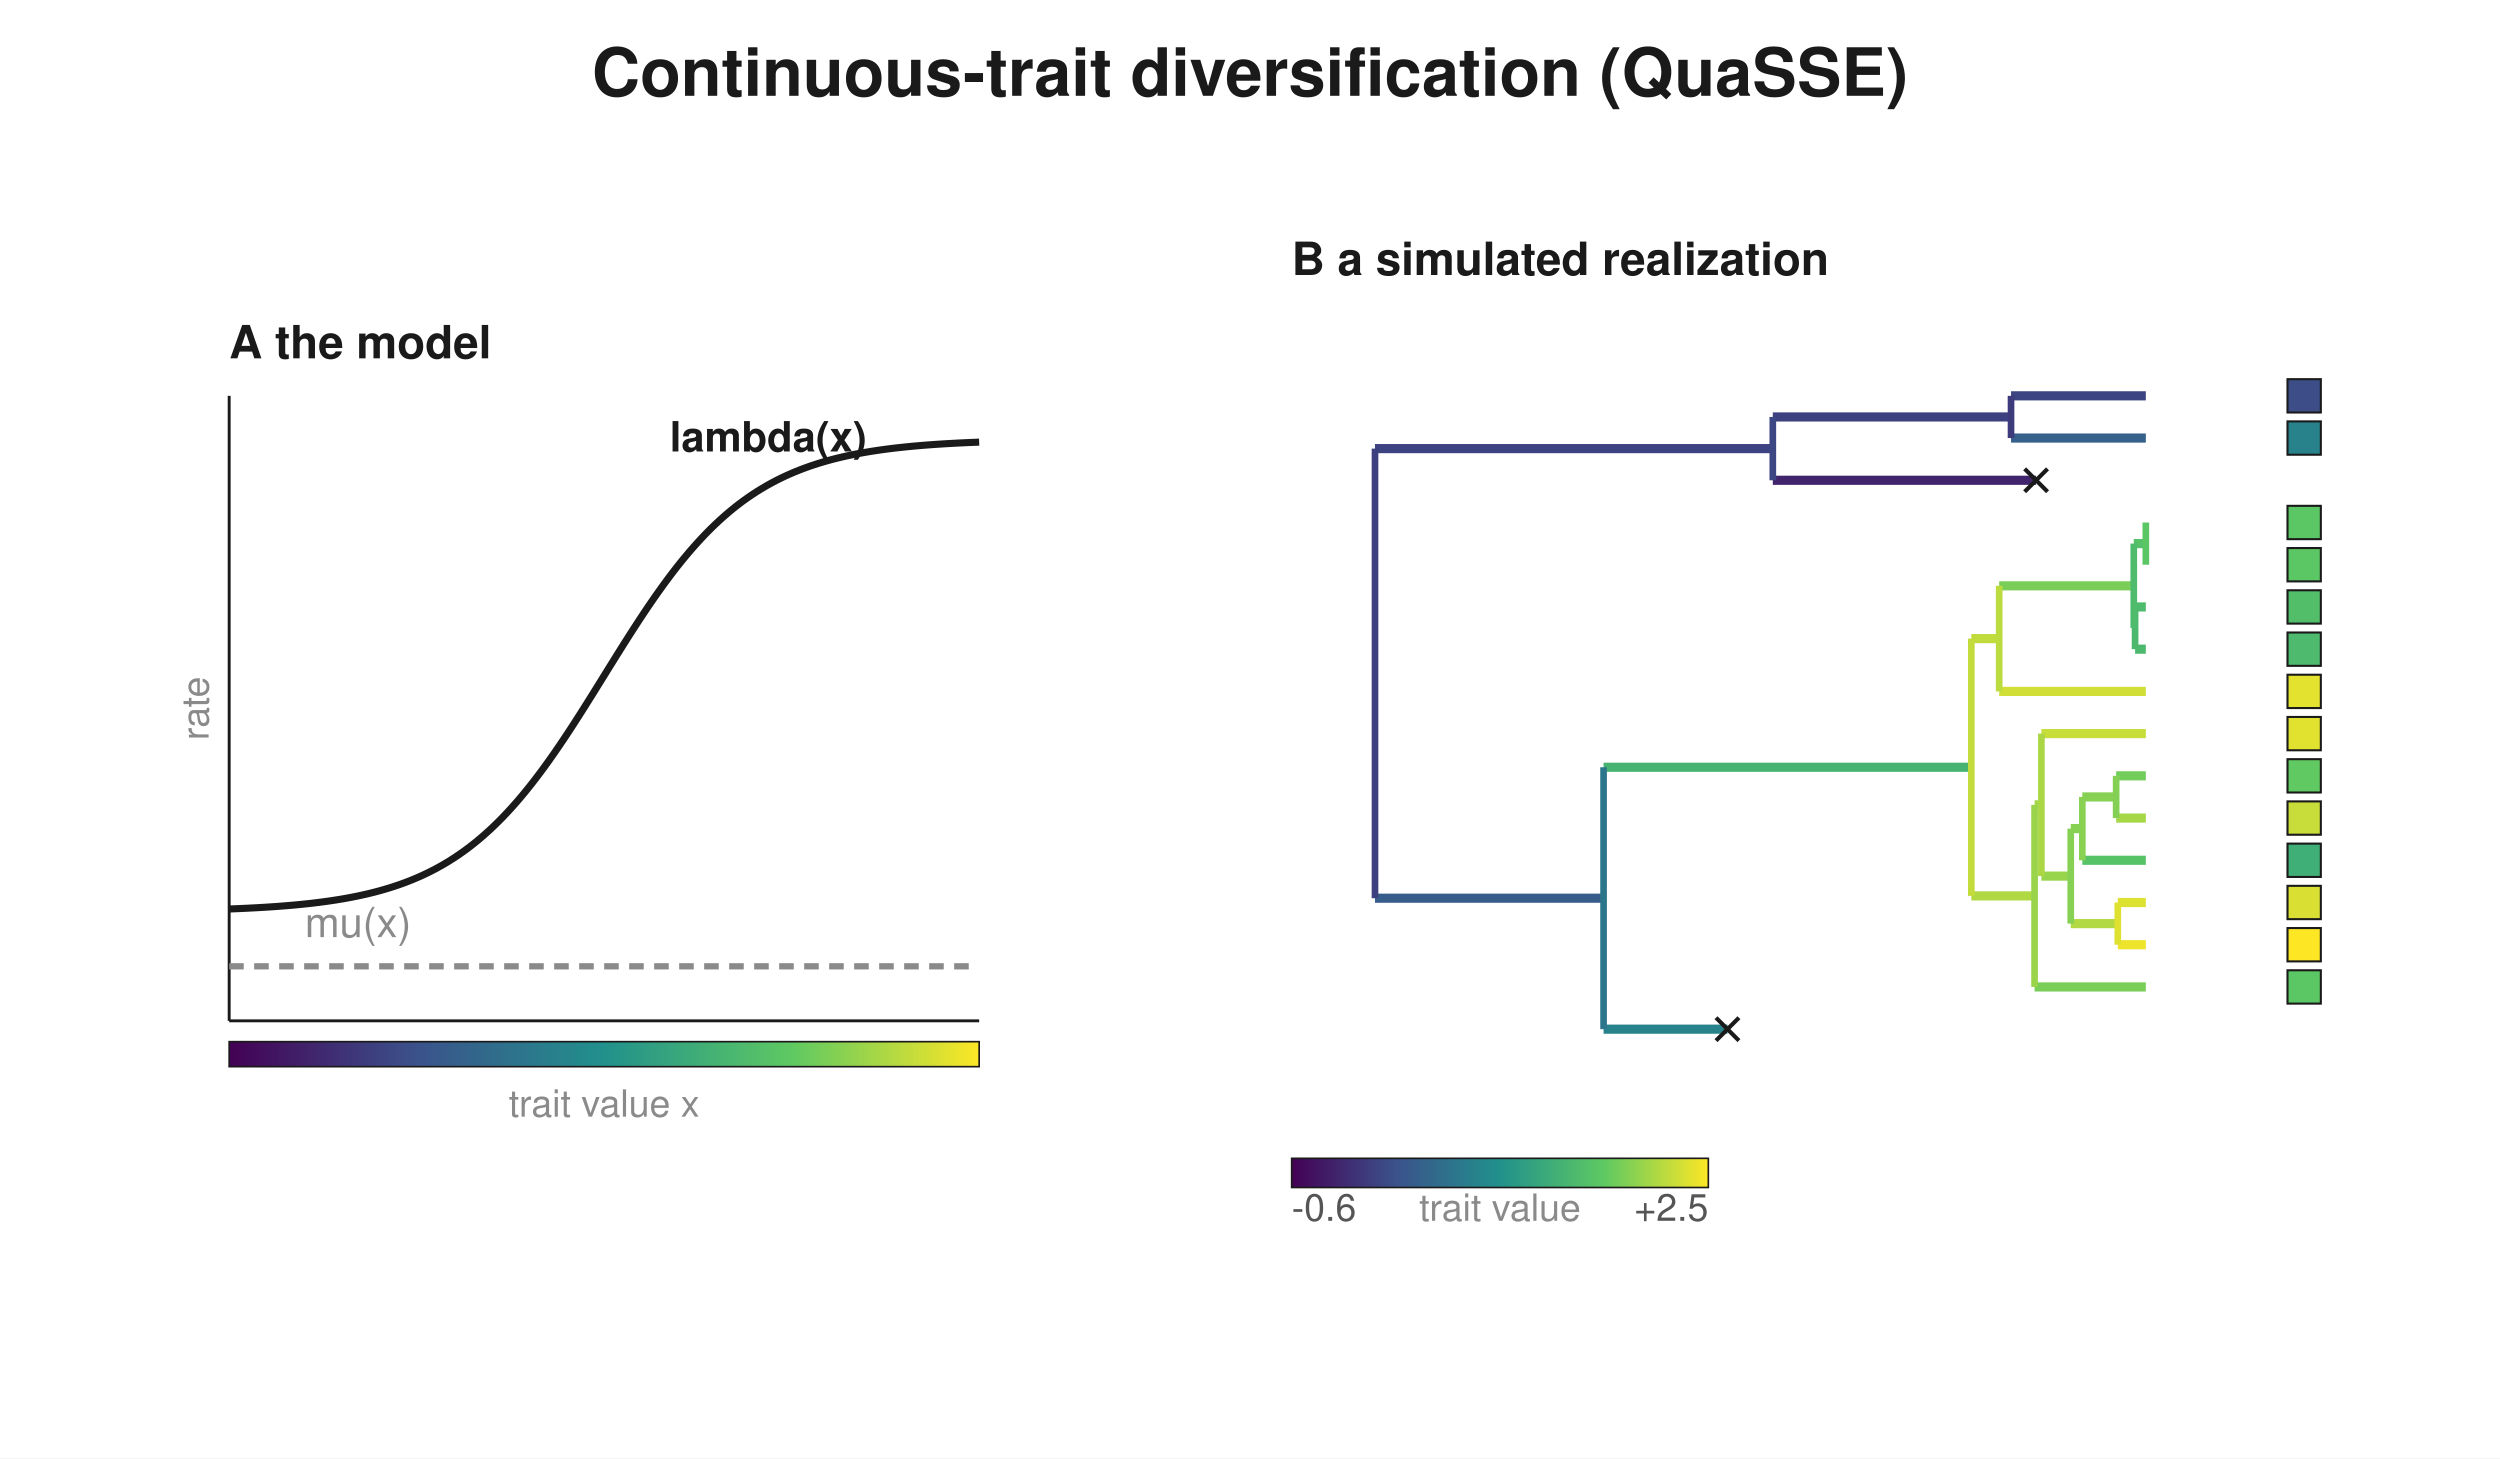
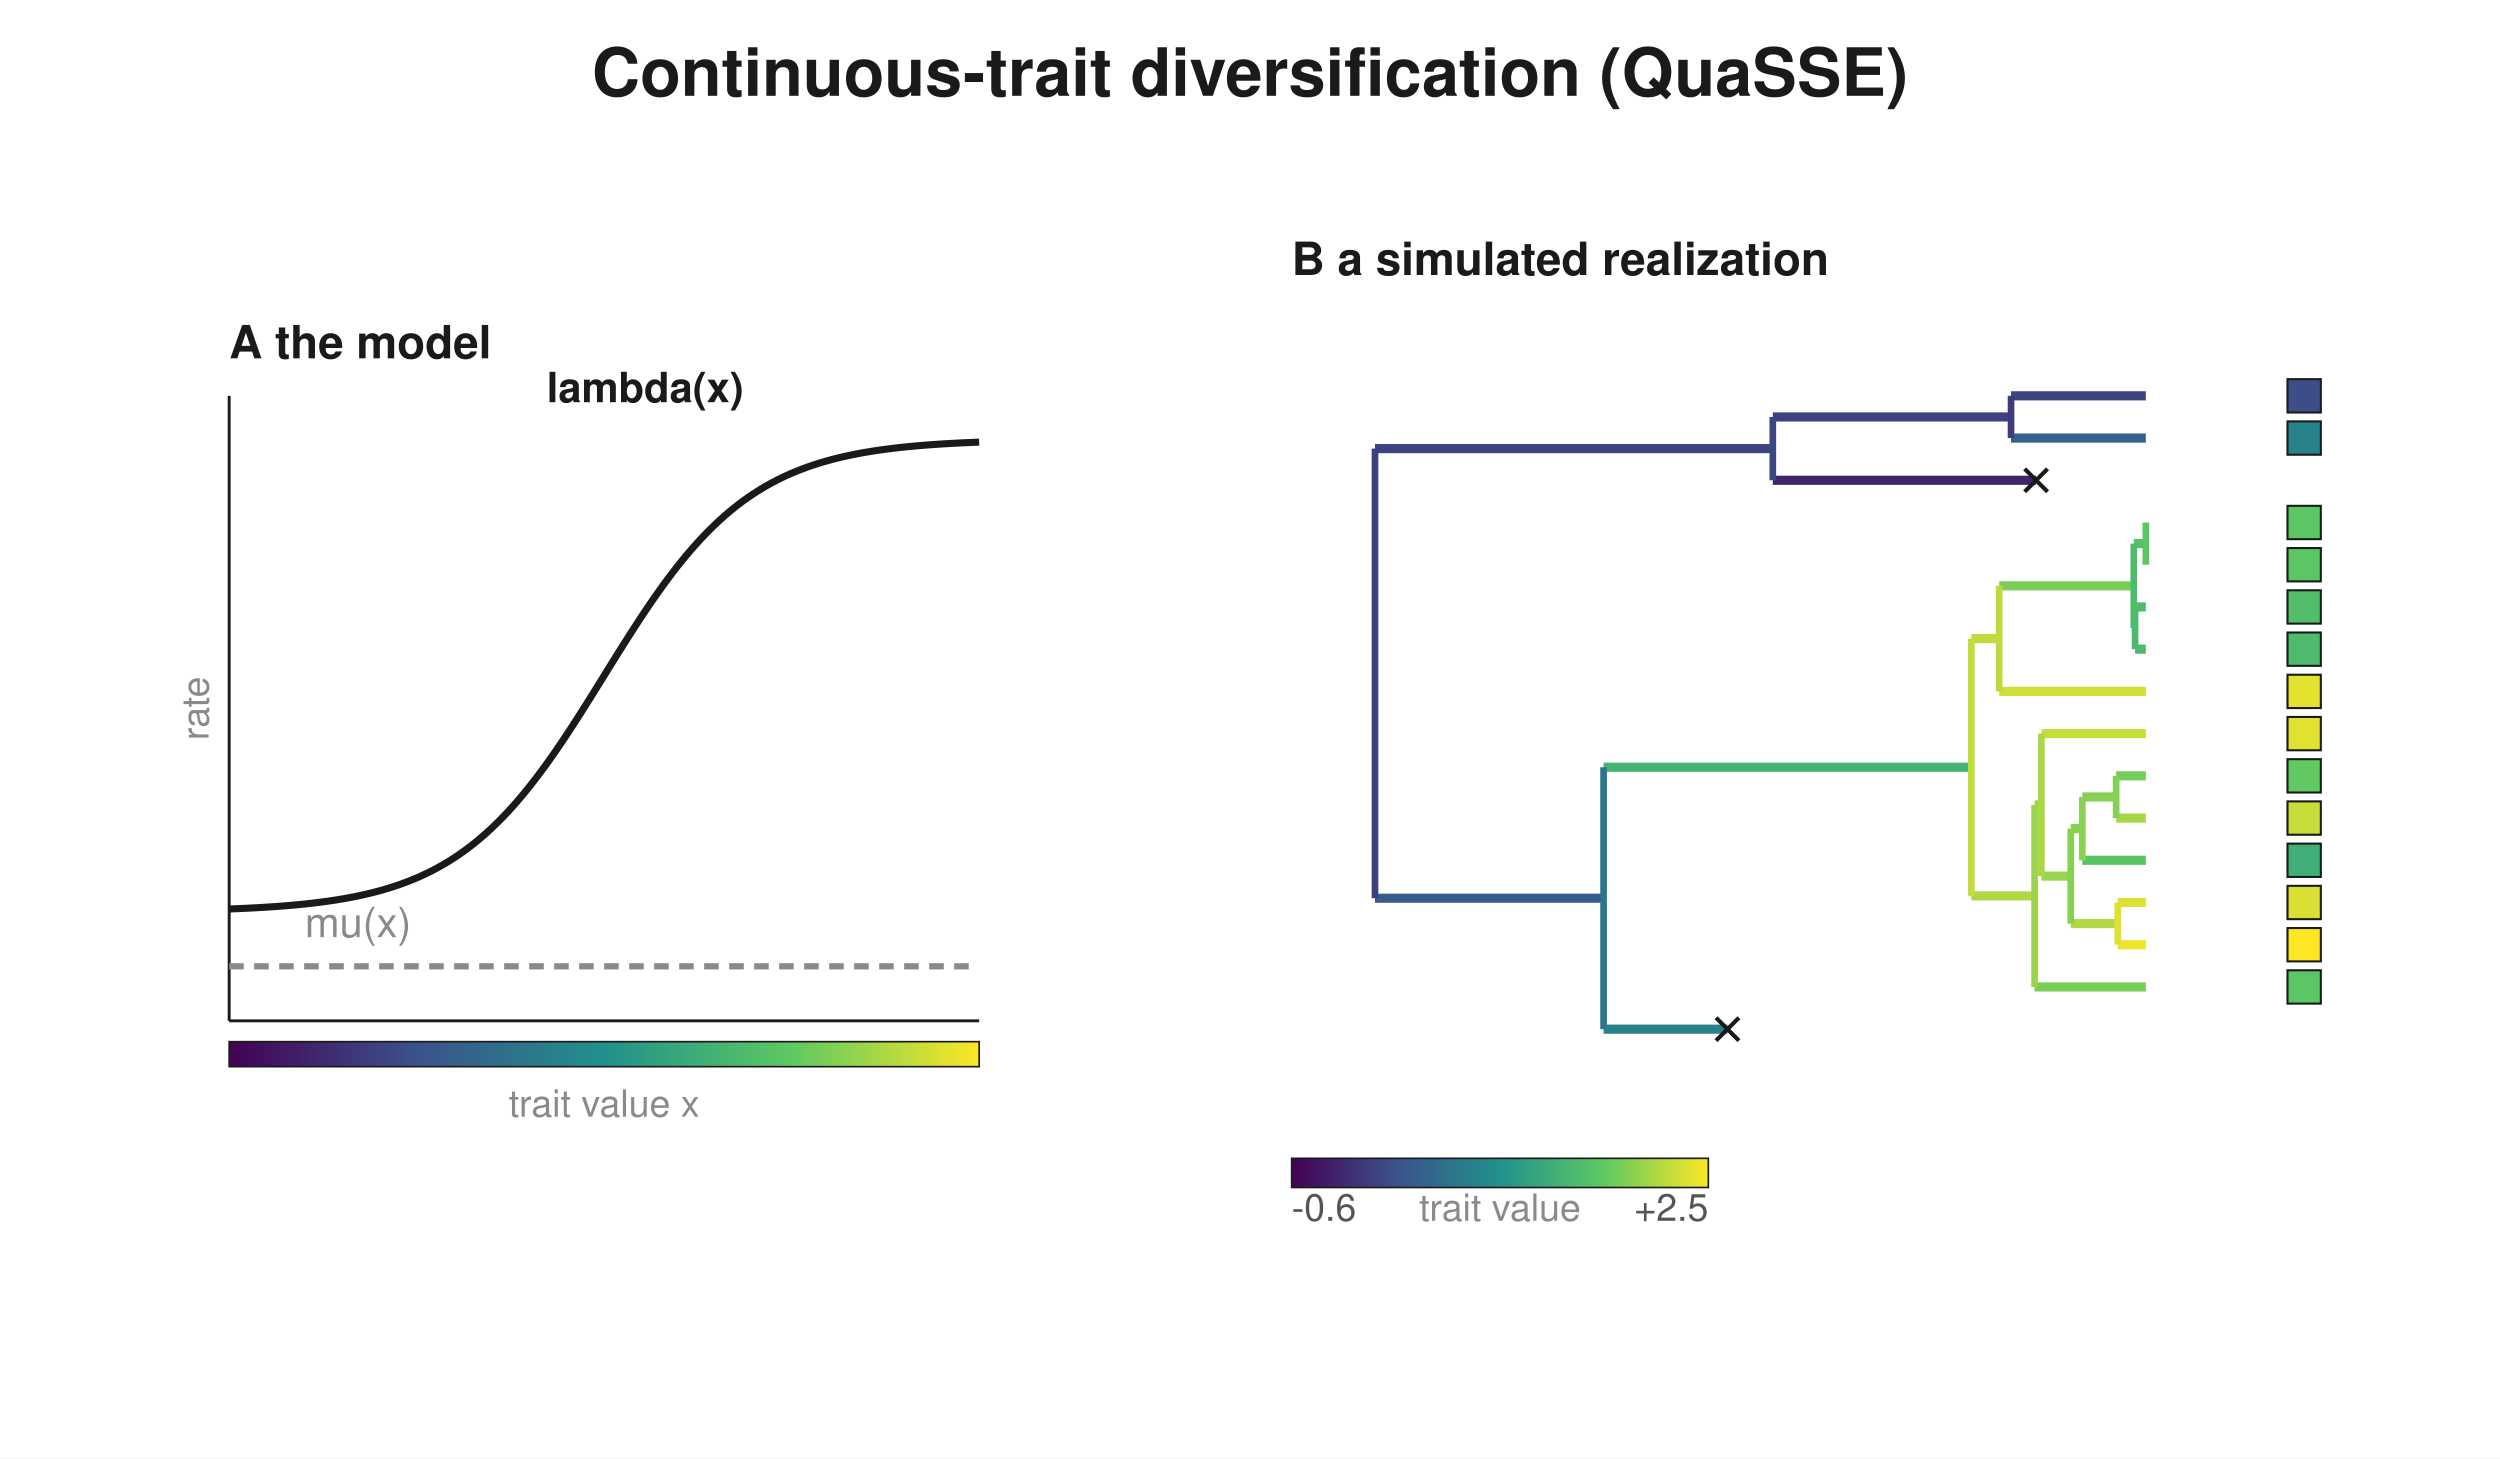
<svg xmlns="http://www.w3.org/2000/svg" xmlns:xlink="http://www.w3.org/1999/xlink" width="1200" height="700" viewBox="0 0 1200 700">
  <defs>
    <linearGradient x1="110" y1="0" x2="470" y2="0" gradientUnits="userSpaceOnUse" id="d0">
      <stop offset="0.0" stop-color="#440154" />
      <stop offset="0.25" stop-color="#3b528b" />
      <stop offset="0.5" stop-color="#21918c" />
      <stop offset="0.75" stop-color="#5ec962" />
      <stop offset="1.0" stop-color="#fde725" />
    </linearGradient>
    <linearGradient x1="620" y1="0" x2="820" y2="0" gradientUnits="userSpaceOnUse" id="d1">
      <stop offset="0.0" stop-color="#440154" />
      <stop offset="0.25" stop-color="#3b528b" />
      <stop offset="0.5" stop-color="#21918c" />
      <stop offset="0.75" stop-color="#5ec962" />
      <stop offset="1.0" stop-color="#fde725" />
    </linearGradient>
  </defs>
  <rect x="0" y="0" width="1200" height="700" fill="white" />
  <text x="600.0" y="46" font-size="32" font-family="Helvetica" text-anchor="middle" font-weight="bold" fill="#1a1a1a">Continuous-trait diversification (QuaSSE)</text>
  <text x="110" y="172" font-size="22" font-family="Helvetica" text-anchor="start" fill="#1a1a1a" font-weight="bold">A   the model</text>
  <use xlink:href="#d0" />
  <rect x="110" y="500" width="360" height="12" fill="url(#d0)" stroke="#1a1a1a" stroke-width="0.8" />
  <text x="290.0" y="536" font-size="18" font-family="Helvetica" text-anchor="middle" fill="#8a8a8a">trait value  x</text>
  <path d="M110,190 L110,490" stroke="#1a1a1a" stroke-width="1.4" />
  <path d="M110,490 L470,490" stroke="#1a1a1a" stroke-width="1.4" />
  <text x="96" y="340.0" font-size="18" font-family="Helvetica" text-anchor="middle" dominant-baseline="central" fill="#8a8a8a" transform="rotate(-90 96 340.0)">rate</text>
  <path d="M110.0,436.317 L112.264,436.228 L114.528,436.133 L116.792,436.032 L119.057,435.924 L121.321,435.809 L123.585,435.687 L125.849,435.557 L128.113,435.418 L130.377,435.27 L132.642,435.112 L134.906,434.945 L137.17,434.766 L139.434,434.576 L141.698,434.374 L143.962,434.158 L146.226,433.929 L148.491,433.685 L150.755,433.425 L153.019,433.148 L155.283,432.854 L157.547,432.542 L159.811,432.209 L162.075,431.855 L164.34,431.48 L166.604,431.08 L168.868,430.656 L171.132,430.205 L173.396,429.726 L175.66,429.218 L177.925,428.678 L180.189,428.105 L182.453,427.498 L184.717,426.854 L186.981,426.171 L189.245,425.448 L191.509,424.682 L193.774,423.871 L196.038,423.013 L198.302,422.105 L200.566,421.145 L202.83,420.131 L205.094,419.061 L207.358,417.931 L209.623,416.739 L211.887,415.484 L214.151,414.161 L216.415,412.769 L218.679,411.306 L220.943,409.768 L223.208,408.154 L225.472,406.461 L227.736,404.687 L230.0,402.83 L232.264,400.889 L234.528,398.861 L236.792,396.745 L239.057,394.541 L241.321,392.247 L243.585,389.862 L245.849,387.387 L248.113,384.822 L250.377,382.167 L252.642,379.423 L254.906,376.593 L257.17,373.676 L259.434,370.677 L261.698,367.598 L263.962,364.441 L266.226,361.213 L268.491,357.915 L270.755,354.554 L273.019,351.135 L275.283,347.663 L277.547,344.145 L279.811,340.587 L282.075,336.996 L284.34,333.378 L286.604,329.742 L288.868,326.095 L291.132,322.444 L293.396,318.797 L295.66,315.161 L297.925,311.543 L300.189,307.952 L302.453,304.394 L304.717,300.876 L306.981,297.404 L309.245,293.985 L311.509,290.624 L313.774,287.326 L316.038,284.098 L318.302,280.942 L320.566,277.862 L322.83,274.863 L325.094,271.947 L327.358,269.116 L329.623,266.372 L331.887,263.717 L334.151,261.152 L336.415,258.677 L338.679,256.292 L340.943,253.998 L343.208,251.794 L345.472,249.678 L347.736,247.65 L350.0,245.709 L352.264,243.852 L354.528,242.078 L356.792,240.385 L359.057,238.771 L361.321,237.233 L363.585,235.77 L365.849,234.378 L368.113,233.055 L370.377,231.8 L372.642,230.608 L374.906,229.478 L377.17,228.408 L379.434,227.394 L381.698,226.434 L383.962,225.526 L386.226,224.668 L388.491,223.857 L390.755,223.091 L393.019,222.368 L395.283,221.685 L397.547,221.041 L399.811,220.434 L402.075,219.861 L404.34,219.321 L406.604,218.813 L408.868,218.334 L411.132,217.883 L413.396,217.459 L415.66,217.059 L417.925,216.684 L420.189,216.33 L422.453,215.997 L424.717,215.685 L426.981,215.391 L429.245,215.114 L431.509,214.854 L433.774,214.61 L436.038,214.381 L438.302,214.165 L440.566,213.963 L442.83,213.773 L445.094,213.594 L447.358,213.427 L449.623,213.269 L451.887,213.121 L454.151,212.982 L456.415,212.852 L458.679,212.73 L460.943,212.615 L463.208,212.507 L465.472,212.406 L467.736,212.311 L470.0,212.222" fill="none" stroke="#1a1a1a" stroke-width="3.4" />
  <path d="M110.0,463.832 L112.264,463.832 L114.528,463.832 L116.792,463.832 L119.057,463.832 L121.321,463.832 L123.585,463.832 L125.849,463.832 L128.113,463.832 L130.377,463.832 L132.642,463.832 L134.906,463.832 L137.17,463.832 L139.434,463.832 L141.698,463.832 L143.962,463.832 L146.226,463.832 L148.491,463.832 L150.755,463.832 L153.019,463.832 L155.283,463.832 L157.547,463.832 L159.811,463.832 L162.075,463.832 L164.34,463.832 L166.604,463.832 L168.868,463.832 L171.132,463.832 L173.396,463.832 L175.66,463.832 L177.925,463.832 L180.189,463.832 L182.453,463.832 L184.717,463.832 L186.981,463.832 L189.245,463.832 L191.509,463.832 L193.774,463.832 L196.038,463.832 L198.302,463.832 L200.566,463.832 L202.83,463.832 L205.094,463.832 L207.358,463.832 L209.623,463.832 L211.887,463.832 L214.151,463.832 L216.415,463.832 L218.679,463.832 L220.943,463.832 L223.208,463.832 L225.472,463.832 L227.736,463.832 L230.0,463.832 L232.264,463.832 L234.528,463.832 L236.792,463.832 L239.057,463.832 L241.321,463.832 L243.585,463.832 L245.849,463.832 L248.113,463.832 L250.377,463.832 L252.642,463.832 L254.906,463.832 L257.17,463.832 L259.434,463.832 L261.698,463.832 L263.962,463.832 L266.226,463.832 L268.491,463.832 L270.755,463.832 L273.019,463.832 L275.283,463.832 L277.547,463.832 L279.811,463.832 L282.075,463.832 L284.34,463.832 L286.604,463.832 L288.868,463.832 L291.132,463.832 L293.396,463.832 L295.66,463.832 L297.925,463.832 L300.189,463.832 L302.453,463.832 L304.717,463.832 L306.981,463.832 L309.245,463.832 L311.509,463.832 L313.774,463.832 L316.038,463.832 L318.302,463.832 L320.566,463.832 L322.83,463.832 L325.094,463.832 L327.358,463.832 L329.623,463.832 L331.887,463.832 L334.151,463.832 L336.415,463.832 L338.679,463.832 L340.943,463.832 L343.208,463.832 L345.472,463.832 L347.736,463.832 L350.0,463.832 L352.264,463.832 L354.528,463.832 L356.792,463.832 L359.057,463.832 L361.321,463.832 L363.585,463.832 L365.849,463.832 L368.113,463.832 L370.377,463.832 L372.642,463.832 L374.906,463.832 L377.17,463.832 L379.434,463.832 L381.698,463.832 L383.962,463.832 L386.226,463.832 L388.491,463.832 L390.755,463.832 L393.019,463.832 L395.283,463.832 L397.547,463.832 L399.811,463.832 L402.075,463.832 L404.34,463.832 L406.604,463.832 L408.868,463.832 L411.132,463.832 L413.396,463.832 L415.66,463.832 L417.925,463.832 L420.189,463.832 L422.453,463.832 L424.717,463.832 L426.981,463.832 L429.245,463.832 L431.509,463.832 L433.774,463.832 L436.038,463.832 L438.302,463.832 L440.566,463.832 L442.83,463.832 L445.094,463.832 L447.358,463.832 L449.623,463.832 L451.887,463.832 L454.151,463.832 L456.415,463.832 L458.679,463.832 L460.943,463.832 L463.208,463.832 L465.472,463.832 L467.736,463.832 L470.0,463.832" fill="none" stroke="#8a8a8a" stroke-width="3.0" stroke-dasharray="7,5" />
-   <text x="368.75" y="216.696" font-size="20" font-family="Helvetica" text-anchor="middle" fill="#1a1a1a" font-weight="bold">lambda(x)</text>
+   <text x="309.688" y="193.044" font-size="20" font-family="Helvetica" text-anchor="middle" fill="#1a1a1a" font-weight="bold">lambda(x)</text>
  <text x="171.875" y="449.832" font-size="20" font-family="Helvetica" text-anchor="middle" fill="#8a8a8a">mu(x)</text>
  <text x="620" y="132" font-size="22" font-family="Helvetica" text-anchor="start" fill="#1a1a1a" font-weight="bold">B   a simulated realization</text>
  <path d="M660.0,215.333 L850.949,215.333" stroke="#3d4381" stroke-width="4.4" stroke-linecap="butt" />
  <path d="M660.0,431.142 L769.716,431.142" stroke="#375d8b" stroke-width="4.4" stroke-linecap="butt" />
  <path d="M850.949,200.133 L965.294,200.133" stroke="#3d417f" stroke-width="4.4" stroke-linecap="butt" />
  <path d="M850.949,230.533 L977.324,230.533" stroke="#40246c" stroke-width="4.4" stroke-linecap="butt" />
  <path d="M971.824,225.033 L982.824,236.033" stroke="#1a1a1a" stroke-width="2.0" />
  <path d="M971.824,236.033 L982.824,225.033" stroke="#1a1a1a" stroke-width="2.0" />
  <path d="M769.716,368.283 L946.243,368.283" stroke="#46b373" stroke-width="4.4" stroke-linecap="butt" />
  <path d="M769.716,494.0 L829.187,494.0" stroke="#27828c" stroke-width="4.4" stroke-linecap="butt" />
  <path d="M823.687,488.5 L834.687,499.5" stroke="#1a1a1a" stroke-width="2.0" />
  <path d="M823.687,499.5 L834.687,488.5" stroke="#1a1a1a" stroke-width="2.0" />
  <path d="M965.294,190.0 L1030.0,190.0" stroke="#3d4482" stroke-width="4.4" stroke-linecap="butt" />
  <path d="M965.294,210.267 L1030.0,210.267" stroke="#35618b" stroke-width="4.4" stroke-linecap="butt" />
  <path d="M946.243,306.533 L959.611,306.533" stroke="#c0db3c" stroke-width="4.4" stroke-linecap="butt" />
  <path d="M946.243,430.033 L976.6,430.033" stroke="#afd843" stroke-width="4.4" stroke-linecap="butt" />
  <path d="M959.611,281.2 L1024.211,281.2" stroke="#7ace57" stroke-width="4.4" stroke-linecap="butt" />
  <path d="M959.611,331.867 L1030.0,331.867" stroke="#d0de36" stroke-width="4.4" stroke-linecap="butt" />
  <path d="M976.6,386.333 L979.863,386.333" stroke="#a2d648" stroke-width="4.4" stroke-linecap="butt" />
  <path d="M976.6,473.733 L1030.0,473.733" stroke="#79ce58" stroke-width="4.4" stroke-linecap="butt" />
  <path d="M1024.211,260.933 L1030.0,260.933" stroke="#55c168" stroke-width="4.4" stroke-linecap="butt" />
  <path d="M1024.211,301.467 L1024.831,301.467" stroke="#4dba6d" stroke-width="4.4" stroke-linecap="butt" />
  <path d="M979.863,352.133 L1030.0,352.133" stroke="#c6dd3a" stroke-width="4.4" stroke-linecap="butt" />
  <path d="M979.863,420.533 L993.961,420.533" stroke="#98d44c" stroke-width="4.4" stroke-linecap="butt" />
  <path d="M1030.0,250.8 L1030.0,250.8" stroke="#5bc664" stroke-width="4.4" stroke-linecap="butt" />
  <path d="M1030.0,271.067 L1030.0,271.067" stroke="#5bc664" stroke-width="4.4" stroke-linecap="butt" />
  <path d="M1024.831,291.333 L1030.0,291.333" stroke="#4fbb6c" stroke-width="4.4" stroke-linecap="butt" />
  <path d="M1024.831,311.6 L1030.0,311.6" stroke="#4db96e" stroke-width="4.4" stroke-linecap="butt" />
  <path d="M993.961,397.733 L999.516,397.733" stroke="#87d152" stroke-width="4.4" stroke-linecap="butt" />
  <path d="M993.961,443.333 L1016.543,443.333" stroke="#b2d942" stroke-width="4.4" stroke-linecap="butt" />
  <path d="M999.516,382.533 L1015.749,382.533" stroke="#86d053" stroke-width="4.4" stroke-linecap="butt" />
  <path d="M999.516,412.933 L1030.0,412.933" stroke="#57c367" stroke-width="4.4" stroke-linecap="butt" />
  <path d="M1016.543,433.2 L1030.0,433.2" stroke="#dce132" stroke-width="4.4" stroke-linecap="butt" />
  <path d="M1016.543,453.467 L1030.0,453.467" stroke="#eee42b" stroke-width="4.4" stroke-linecap="butt" />
  <path d="M1015.749,372.4 L1030.0,372.4" stroke="#72cd5a" stroke-width="4.4" stroke-linecap="butt" />
  <path d="M1015.749,392.667 L1030.0,392.667" stroke="#a6d747" stroke-width="4.4" stroke-linecap="butt" />
  <path d="M965.294,190.0 L965.294,210.267" stroke="#3e3b7c" stroke-width="3.2" />
  <path d="M850.949,200.133 L850.949,230.533" stroke="#3c4783" stroke-width="3.2" />
  <path d="M1030.0,250.8 L1030.0,271.067" stroke="#5bc664" stroke-width="3.2" />
  <path d="M1024.831,291.333 L1024.831,311.6" stroke="#4cb86e" stroke-width="3.2" />
  <path d="M1024.211,260.933 L1024.211,301.467" stroke="#4fbb6c" stroke-width="3.2" />
  <path d="M959.611,281.2 L959.611,331.867" stroke="#bcdb3e" stroke-width="3.2" />
  <path d="M1015.749,372.4 L1015.749,392.667" stroke="#83d054" stroke-width="3.2" />
  <path d="M999.516,382.533 L999.516,412.933" stroke="#88d152" stroke-width="3.2" />
  <path d="M1016.543,433.2 L1016.543,453.467" stroke="#dfe131" stroke-width="3.2" />
  <path d="M993.961,397.733 L993.961,443.333" stroke="#86d153" stroke-width="3.2" />
  <path d="M979.863,352.133 L979.863,420.533" stroke="#abd745" stroke-width="3.2" />
  <path d="M976.6,386.333 L976.6,473.733" stroke="#9ad44b" stroke-width="3.2" />
  <path d="M946.243,306.533 L946.243,430.033" stroke="#c3dc3b" stroke-width="3.2" />
  <path d="M769.716,368.283 L769.716,494.0" stroke="#2c768c" stroke-width="3.2" />
  <path d="M660.0,215.333 L660.0,431.142" stroke="#3d407e" stroke-width="3.2" />
  <rect x="1098" y="182.0" width="16" height="16" fill="#3c4d88" stroke="#1a1a1a" stroke-width="1.0" />
  <rect x="1098" y="202.267" width="16" height="16" fill="#27828c" stroke="#1a1a1a" stroke-width="1.0" />
  <rect x="1098" y="242.8" width="16" height="16" fill="#5bc664" stroke="#1a1a1a" stroke-width="1.0" />
  <rect x="1098" y="263.067" width="16" height="16" fill="#5bc664" stroke="#1a1a1a" stroke-width="1.0" />
  <rect x="1098" y="283.333" width="16" height="16" fill="#52be6a" stroke="#1a1a1a" stroke-width="1.0" />
  <rect x="1098" y="303.6" width="16" height="16" fill="#4dba6e" stroke="#1a1a1a" stroke-width="1.0" />
  <rect x="1098" y="323.867" width="16" height="16" fill="#e3e22f" stroke="#1a1a1a" stroke-width="1.0" />
  <rect x="1098" y="344.133" width="16" height="16" fill="#e1e230" stroke="#1a1a1a" stroke-width="1.0" />
  <rect x="1098" y="364.4" width="16" height="16" fill="#60c961" stroke="#1a1a1a" stroke-width="1.0" />
  <rect x="1098" y="384.667" width="16" height="16" fill="#c8dd39" stroke="#1a1a1a" stroke-width="1.0" />
  <rect x="1098" y="404.933" width="16" height="16" fill="#40ae77" stroke="#1a1a1a" stroke-width="1.0" />
  <rect x="1098" y="425.2" width="16" height="16" fill="#d9e033" stroke="#1a1a1a" stroke-width="1.0" />
  <rect x="1098" y="445.467" width="16" height="16" fill="#fde725" stroke="#1a1a1a" stroke-width="1.0" />
  <rect x="1098" y="465.733" width="16" height="16" fill="#5bc764" stroke="#1a1a1a" stroke-width="1.0" />
  <use xlink:href="#d1" />
  <rect x="620" y="556" width="200" height="14" fill="url(#d1)" stroke="#1a1a1a" stroke-width="0.8" />
  <text x="620" y="586" font-size="18" font-family="Helvetica" text-anchor="start" fill="#555">-0.6</text>
  <text x="820" y="586" font-size="18" font-family="Helvetica" text-anchor="end" fill="#555">+2.5</text>
  <text x="720" y="586" font-size="18" font-family="Helvetica" text-anchor="middle" fill="#8a8a8a">trait value</text>
</svg>
